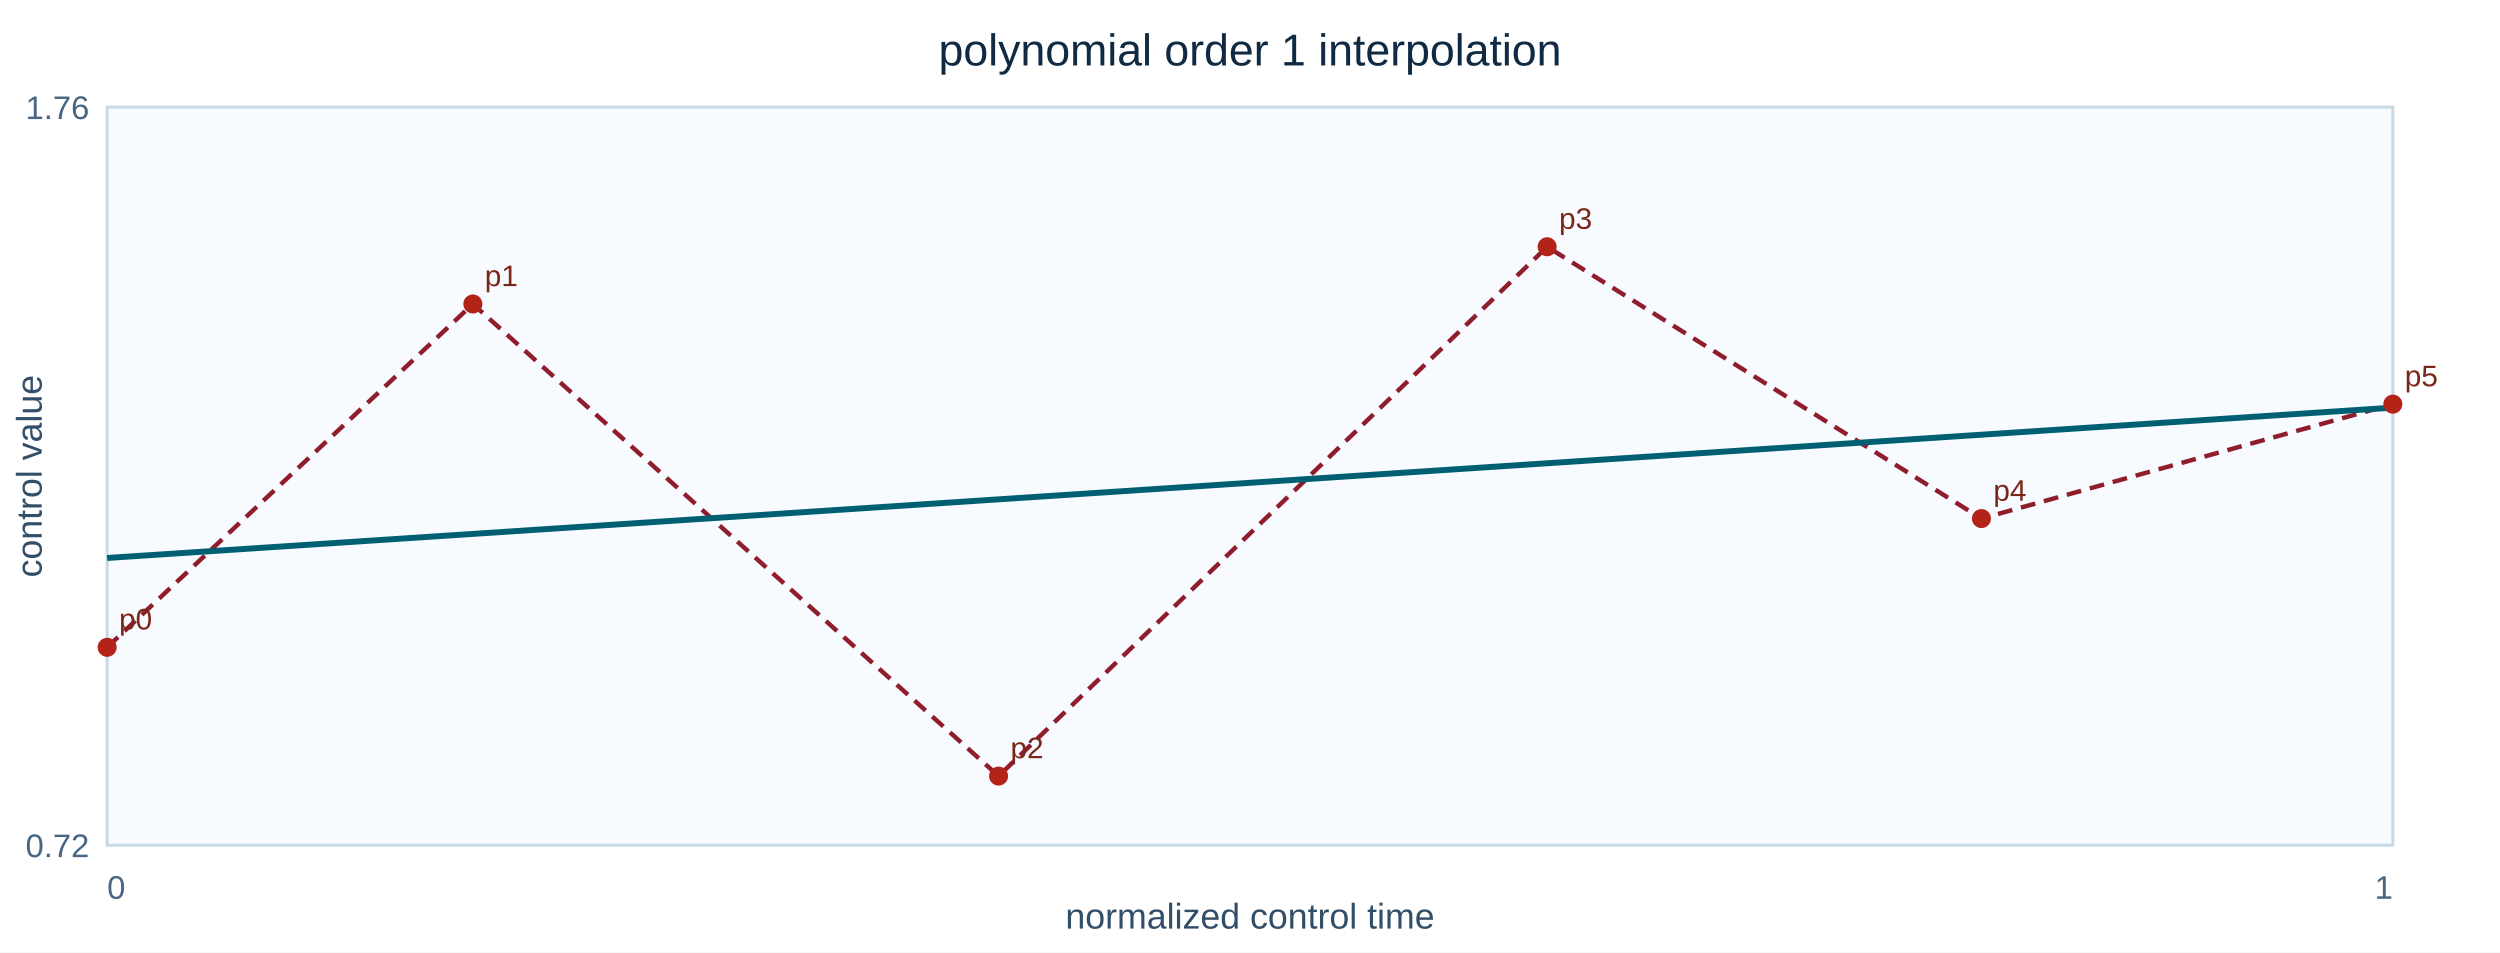
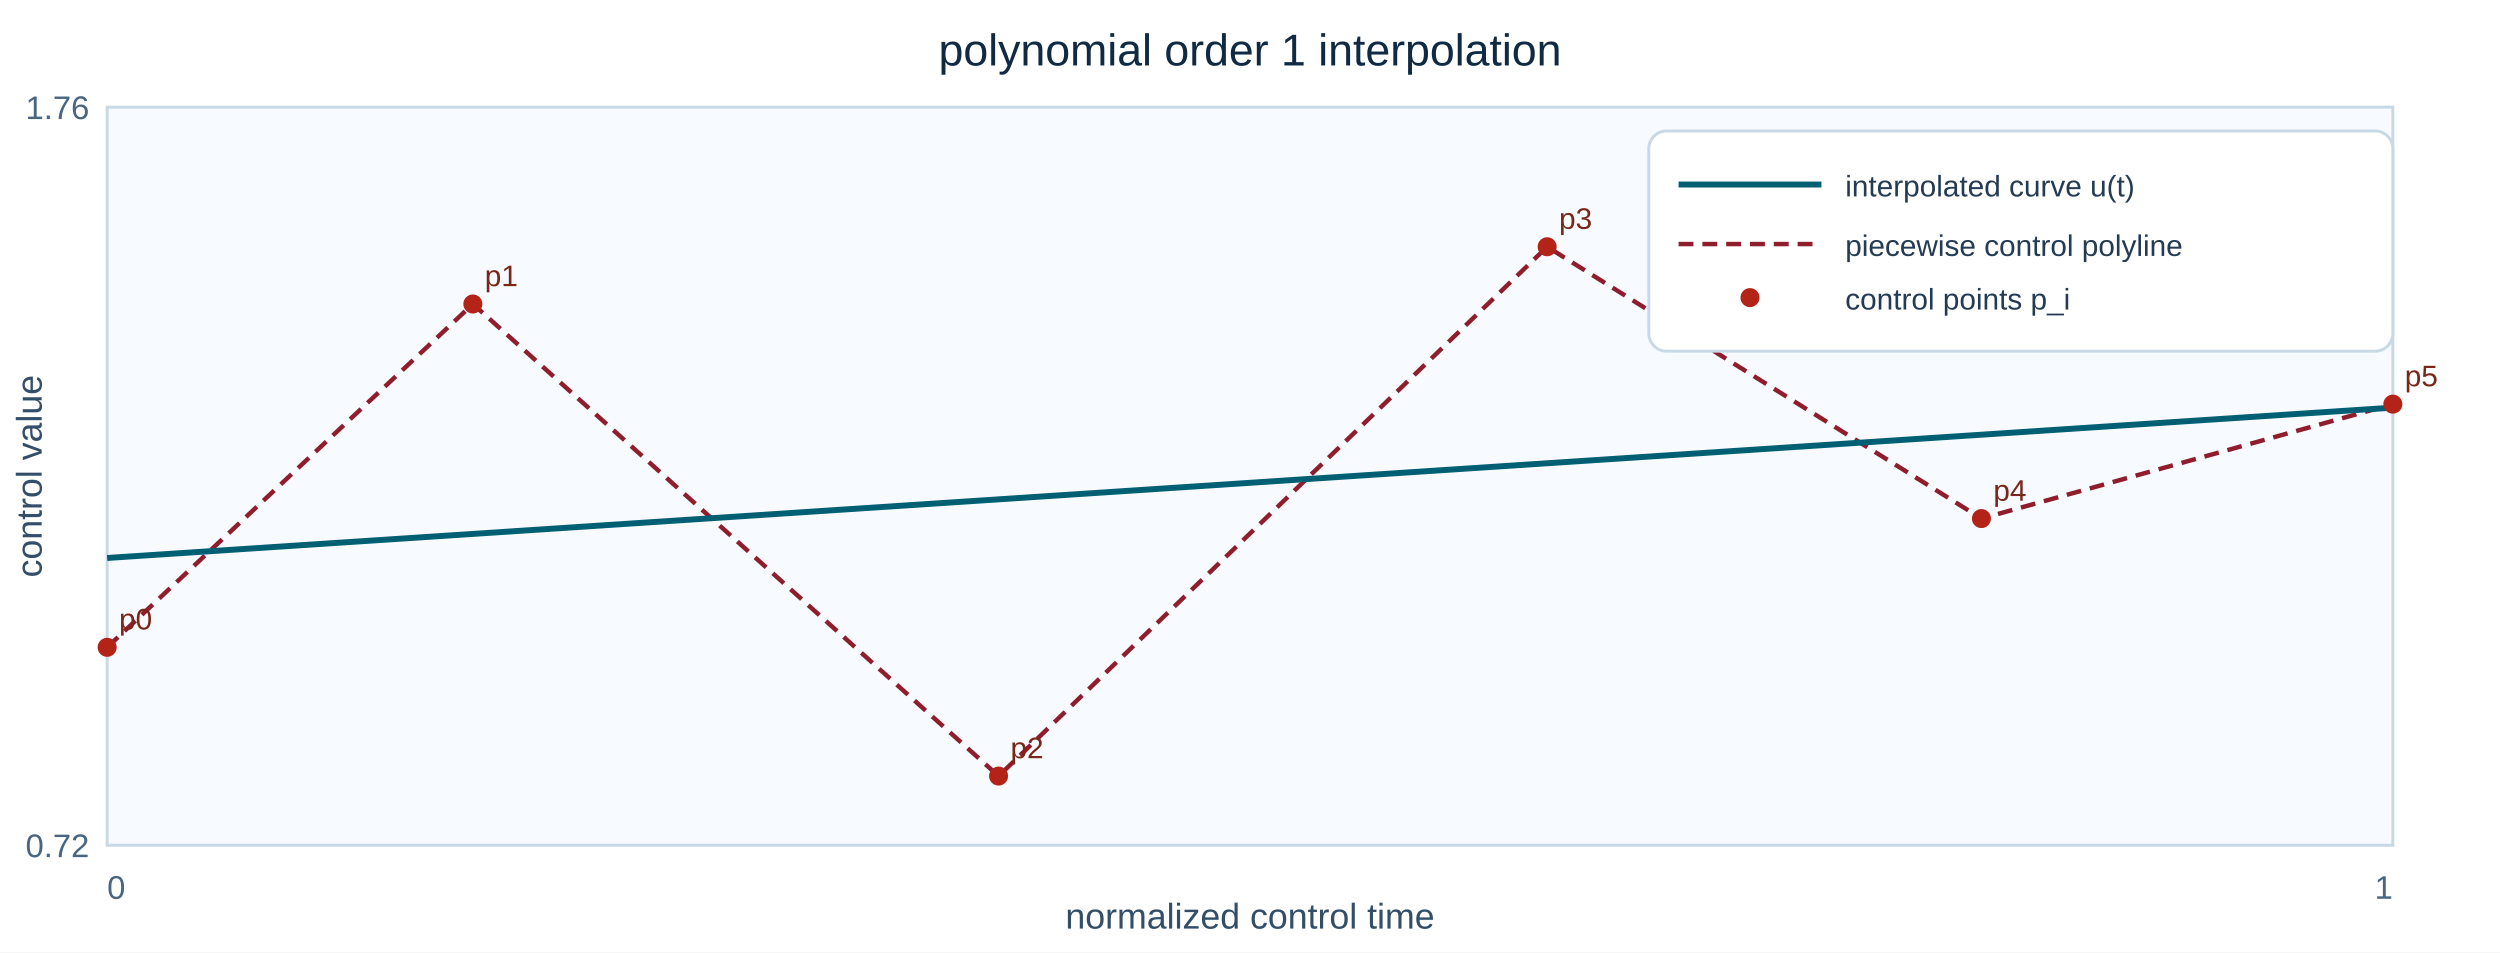
<svg xmlns="http://www.w3.org/2000/svg" width="840" height="320" viewBox="0 0 840 320">
  <rect x="0" y="0" width="840" height="320" fill="#ffffff" />
  <rect x="36" y="36" width="768" height="248" fill="#f7fbff" stroke="#c8d9e6" />
  <polyline fill="none" stroke="#8f1d2c" stroke-width="1.5" stroke-dasharray="5 3" points="36.00,217.50 158.88,102.14 335.52,260.76 519.84,82.91 665.76,174.24 804.00,135.79" />
  <polyline fill="none" stroke="#005f73" stroke-width="2" points="36.00,187.48 36.64,187.44 37.28,187.40 37.92,187.35 38.56,187.31 39.20,187.27 39.84,187.23 40.48,187.19 41.12,187.14 41.76,187.10 42.41,187.06 43.05,187.02 43.69,186.97 44.33,186.93 44.97,186.89 45.61,186.85 46.25,186.81 46.89,186.76 47.53,186.72 48.17,186.68 48.81,186.64 49.45,186.60 50.09,186.55 50.73,186.51 51.37,186.47 52.01,186.43 52.65,186.38 53.29,186.34 53.93,186.30 54.58,186.26 55.22,186.22 55.86,186.17 56.50,186.13 57.14,186.09 57.78,186.05 58.42,186.01 59.06,185.96 59.70,185.92 60.34,185.88 60.98,185.84 61.62,185.79 62.26,185.75 62.90,185.71 63.54,185.67 64.18,185.63 64.82,185.58 65.46,185.54 66.11,185.50 66.75,185.46 67.39,185.42 68.03,185.37 68.67,185.33 69.31,185.29 69.95,185.25 70.59,185.21 71.23,185.16 71.87,185.12 72.51,185.08 73.15,185.04 73.79,184.99 74.43,184.95 75.07,184.91 75.71,184.87 76.35,184.83 76.99,184.78 77.63,184.74 78.28,184.70 78.92,184.66 79.56,184.62 80.20,184.57 80.84,184.53 81.48,184.49 82.12,184.45 82.76,184.40 83.40,184.36 84.04,184.32 84.68,184.28 85.32,184.24 85.96,184.19 86.60,184.15 87.24,184.11 87.88,184.07 88.52,184.03 89.16,183.98 89.80,183.94 90.45,183.90 91.09,183.86 91.73,183.81 92.37,183.77 93.01,183.73 93.65,183.69 94.29,183.65 94.93,183.60 95.57,183.56 96.21,183.52 96.85,183.48 97.49,183.44 98.13,183.39 98.77,183.35 99.41,183.31 100.05,183.27 100.69,183.23 101.33,183.18 101.97,183.14 102.62,183.10 103.26,183.06 103.90,183.01 104.54,182.97 105.18,182.93 105.82,182.89 106.46,182.85 107.10,182.80 107.74,182.76 108.38,182.72 109.02,182.68 109.66,182.64 110.30,182.59 110.94,182.55 111.58,182.51 112.22,182.47 112.86,182.42 113.50,182.38 114.15,182.34 114.79,182.30 115.43,182.26 116.07,182.21 116.71,182.17 117.35,182.13 117.99,182.09 118.63,182.05 119.27,182.00 119.91,181.96 120.55,181.92 121.19,181.88 121.83,181.83 122.47,181.79 123.11,181.75 123.75,181.71 124.39,181.67 125.03,181.62 125.67,181.58 126.32,181.54 126.96,181.50 127.60,181.46 128.24,181.41 128.88,181.37 129.52,181.33 130.16,181.29 130.80,181.24 131.44,181.20 132.08,181.16 132.72,181.12 133.36,181.08 134.00,181.03 134.64,180.99 135.28,180.95 135.92,180.91 136.56,180.87 137.20,180.82 137.84,180.78 138.49,180.74 139.13,180.70 139.77,180.66 140.41,180.61 141.05,180.57 141.69,180.53 142.33,180.49 142.97,180.44 143.61,180.40 144.25,180.36 144.89,180.32 145.53,180.28 146.17,180.23 146.81,180.19 147.45,180.15 148.09,180.11 148.73,180.07 149.37,180.02 150.02,179.98 150.66,179.94 151.30,179.90 151.94,179.85 152.58,179.81 153.22,179.77 153.86,179.73 154.50,179.69 155.14,179.64 155.78,179.60 156.42,179.56 157.06,179.52 157.70,179.48 158.34,179.43 158.98,179.39 159.62,179.35 160.26,179.31 160.90,179.26 161.54,179.22 162.19,179.18 162.83,179.14 163.47,179.10 164.11,179.05 164.75,179.01 165.39,178.97 166.03,178.93 166.67,178.89 167.31,178.84 167.95,178.80 168.59,178.76 169.23,178.72 169.87,178.68 170.51,178.63 171.15,178.59 171.79,178.55 172.43,178.51 173.07,178.46 173.71,178.42 174.36,178.38 175.00,178.34 175.64,178.30 176.28,178.25 176.92,178.21 177.56,178.17 178.20,178.13 178.84,178.09 179.48,178.04 180.12,178.00 180.76,177.96 181.40,177.92 182.04,177.87 182.68,177.83 183.32,177.79 183.96,177.75 184.60,177.71 185.24,177.66 185.88,177.62 186.53,177.58 187.17,177.54 187.81,177.50 188.45,177.45 189.09,177.41 189.73,177.37 190.37,177.33 191.01,177.28 191.65,177.24 192.29,177.20 192.93,177.16 193.57,177.12 194.21,177.07 194.85,177.03 195.49,176.99 196.13,176.95 196.77,176.91 197.41,176.86 198.06,176.82 198.70,176.78 199.34,176.74 199.98,176.70 200.62,176.65 201.26,176.61 201.90,176.57 202.54,176.53 203.18,176.48 203.82,176.44 204.46,176.40 205.10,176.36 205.74,176.32 206.38,176.27 207.02,176.23 207.66,176.19 208.30,176.15 208.94,176.11 209.58,176.06 210.23,176.02 210.87,175.98 211.51,175.94 212.15,175.89 212.79,175.85 213.43,175.81 214.07,175.77 214.71,175.73 215.35,175.68 215.99,175.64 216.63,175.60 217.27,175.56 217.91,175.52 218.55,175.47 219.19,175.43 219.83,175.39 220.47,175.35 221.11,175.30 221.75,175.26 222.40,175.22 223.04,175.18 223.68,175.14 224.32,175.09 224.96,175.05 225.60,175.01 226.24,174.97 226.88,174.93 227.52,174.88 228.16,174.84 228.80,174.80 229.44,174.76 230.08,174.71 230.72,174.67 231.36,174.63 232.00,174.59 232.64,174.55 233.28,174.50 233.92,174.46 234.57,174.42 235.21,174.38 235.85,174.34 236.49,174.29 237.13,174.25 237.77,174.21 238.41,174.17 239.05,174.13 239.69,174.08 240.33,174.04 240.97,174.00 241.61,173.96 242.25,173.91 242.89,173.87 243.53,173.83 244.17,173.79 244.81,173.75 245.45,173.70 246.10,173.66 246.74,173.62 247.38,173.58 248.02,173.54 248.66,173.49 249.30,173.45 249.94,173.41 250.58,173.37 251.22,173.32 251.86,173.28 252.50,173.24 253.14,173.20 253.78,173.16 254.42,173.11 255.06,173.07 255.70,173.03 256.34,172.99 256.98,172.95 257.62,172.90 258.27,172.86 258.91,172.82 259.55,172.78 260.19,172.73 260.83,172.69 261.47,172.65 262.11,172.61 262.75,172.57 263.39,172.52 264.03,172.48 264.67,172.44 265.31,172.40 265.95,172.36 266.59,172.31 267.23,172.27 267.87,172.23 268.51,172.19 269.15,172.15 269.79,172.10 270.44,172.06 271.08,172.02 271.72,171.98 272.36,171.93 273.00,171.89 273.64,171.85 274.28,171.81 274.92,171.77 275.56,171.72 276.20,171.68 276.84,171.64 277.48,171.60 278.12,171.56 278.76,171.51 279.40,171.47 280.04,171.43 280.68,171.39 281.32,171.34 281.96,171.30 282.61,171.26 283.25,171.22 283.89,171.18 284.53,171.13 285.17,171.09 285.81,171.05 286.45,171.01 287.09,170.97 287.73,170.92 288.37,170.88 289.01,170.84 289.65,170.80 290.29,170.75 290.93,170.71 291.57,170.67 292.21,170.63 292.85,170.59 293.49,170.54 294.14,170.50 294.78,170.46 295.42,170.42 296.06,170.38 296.70,170.33 297.34,170.29 297.98,170.25 298.62,170.21 299.26,170.17 299.90,170.12 300.54,170.08 301.18,170.04 301.82,170.00 302.46,169.95 303.10,169.91 303.74,169.87 304.38,169.83 305.02,169.79 305.66,169.74 306.31,169.70 306.95,169.66 307.59,169.62 308.23,169.58 308.87,169.53 309.51,169.49 310.15,169.45 310.79,169.41 311.43,169.36 312.07,169.32 312.71,169.28 313.35,169.24 313.99,169.20 314.63,169.15 315.27,169.11 315.91,169.07 316.55,169.03 317.19,168.99 317.83,168.94 318.48,168.90 319.12,168.86 319.76,168.82 320.40,168.77 321.04,168.73 321.68,168.69 322.32,168.65 322.96,168.61 323.60,168.56 324.24,168.52 324.88,168.48 325.52,168.44 326.16,168.40 326.80,168.35 327.44,168.31 328.08,168.27 328.72,168.23 329.36,168.18 330.01,168.14 330.65,168.10 331.29,168.06 331.93,168.02 332.57,167.97 333.21,167.93 333.85,167.89 334.49,167.85 335.13,167.81 335.77,167.76 336.41,167.72 337.05,167.68 337.69,167.64 338.33,167.60 338.97,167.55 339.61,167.51 340.25,167.47 340.89,167.43 341.53,167.38 342.18,167.34 342.82,167.30 343.46,167.26 344.10,167.22 344.74,167.17 345.38,167.13 346.02,167.09 346.66,167.05 347.30,167.01 347.94,166.96 348.58,166.92 349.22,166.88 349.86,166.84 350.50,166.79 351.14,166.75 351.78,166.71 352.42,166.67 353.06,166.63 353.70,166.58 354.35,166.54 354.99,166.50 355.63,166.46 356.27,166.42 356.91,166.37 357.55,166.33 358.19,166.29 358.83,166.25 359.47,166.20 360.11,166.16 360.75,166.12 361.39,166.08 362.03,166.04 362.67,165.99 363.31,165.95 363.95,165.91 364.59,165.87 365.23,165.83 365.87,165.78 366.52,165.74 367.16,165.70 367.80,165.66 368.44,165.62 369.08,165.57 369.72,165.53 370.36,165.49 371.00,165.45 371.64,165.40 372.28,165.36 372.92,165.32 373.56,165.28 374.20,165.24 374.84,165.19 375.48,165.15 376.12,165.11 376.76,165.07 377.40,165.03 378.05,164.98 378.69,164.94 379.33,164.90 379.97,164.86 380.61,164.81 381.25,164.77 381.89,164.73 382.53,164.69 383.17,164.65 383.81,164.60 384.45,164.56 385.09,164.52 385.73,164.48 386.37,164.44 387.01,164.39 387.65,164.35 388.29,164.31 388.93,164.27 389.57,164.22 390.22,164.18 390.86,164.14 391.50,164.10 392.14,164.06 392.78,164.01 393.42,163.97 394.06,163.93 394.70,163.89 395.34,163.85 395.98,163.80 396.62,163.76 397.26,163.72 397.90,163.68 398.54,163.64 399.18,163.59 399.82,163.55 400.46,163.51 401.10,163.47 401.74,163.42 402.39,163.38 403.03,163.34 403.67,163.30 404.31,163.26 404.95,163.21 405.59,163.17 406.23,163.13 406.87,163.09 407.51,163.05 408.15,163.00 408.79,162.96 409.43,162.92 410.07,162.88 410.71,162.83 411.35,162.79 411.99,162.75 412.63,162.71 413.27,162.67 413.91,162.62 414.56,162.58 415.20,162.54 415.84,162.50 416.48,162.46 417.12,162.41 417.76,162.37 418.40,162.33 419.04,162.29 419.68,162.24 420.32,162.20 420.96,162.16 421.60,162.12 422.24,162.08 422.88,162.03 423.52,161.99 424.16,161.95 424.80,161.91 425.44,161.87 426.09,161.82 426.73,161.78 427.37,161.74 428.01,161.70 428.65,161.65 429.29,161.61 429.93,161.57 430.57,161.53 431.21,161.49 431.85,161.44 432.49,161.40 433.13,161.36 433.77,161.32 434.41,161.28 435.05,161.23 435.69,161.19 436.33,161.15 436.97,161.11 437.61,161.07 438.26,161.02 438.90,160.98 439.54,160.94 440.18,160.90 440.82,160.85 441.46,160.81 442.10,160.77 442.74,160.73 443.38,160.69 444.02,160.64 444.66,160.60 445.30,160.56 445.94,160.52 446.58,160.48 447.22,160.43 447.86,160.39 448.50,160.35 449.14,160.31 449.78,160.26 450.43,160.22 451.07,160.18 451.71,160.14 452.35,160.10 452.99,160.05 453.63,160.01 454.27,159.97 454.91,159.93 455.55,159.89 456.19,159.84 456.83,159.80 457.47,159.76 458.11,159.72 458.75,159.67 459.39,159.63 460.03,159.59 460.67,159.55 461.31,159.51 461.95,159.46 462.60,159.42 463.24,159.38 463.88,159.34 464.52,159.30 465.16,159.25 465.80,159.21 466.44,159.17 467.08,159.13 467.72,159.09 468.36,159.04 469.00,159.00 469.64,158.96 470.28,158.92 470.92,158.87 471.56,158.83 472.20,158.79 472.84,158.75 473.48,158.71 474.13,158.66 474.77,158.62 475.41,158.58 476.05,158.54 476.69,158.50 477.33,158.45 477.97,158.41 478.61,158.37 479.25,158.33 479.89,158.28 480.53,158.24 481.17,158.20 481.81,158.16 482.45,158.12 483.09,158.07 483.73,158.03 484.37,157.99 485.01,157.95 485.65,157.91 486.30,157.86 486.94,157.82 487.58,157.78 488.22,157.74 488.86,157.69 489.50,157.65 490.14,157.61 490.78,157.57 491.42,157.53 492.06,157.48 492.70,157.44 493.34,157.40 493.98,157.36 494.62,157.32 495.26,157.27 495.90,157.23 496.54,157.19 497.18,157.15 497.82,157.11 498.47,157.06 499.11,157.02 499.75,156.98 500.39,156.94 501.03,156.89 501.67,156.85 502.31,156.81 502.95,156.77 503.59,156.73 504.23,156.68 504.87,156.64 505.51,156.60 506.15,156.56 506.79,156.52 507.43,156.47 508.07,156.43 508.71,156.39 509.35,156.35 509.99,156.30 510.64,156.26 511.28,156.22 511.92,156.18 512.56,156.14 513.20,156.09 513.84,156.05 514.48,156.01 515.12,155.97 515.76,155.93 516.40,155.88 517.04,155.84 517.68,155.80 518.32,155.76 518.96,155.71 519.60,155.67 520.24,155.63 520.88,155.59 521.52,155.55 522.17,155.50 522.81,155.46 523.45,155.42 524.09,155.38 524.73,155.34 525.37,155.29 526.01,155.25 526.65,155.21 527.29,155.17 527.93,155.12 528.57,155.08 529.21,155.04 529.85,155.00 530.49,154.96 531.13,154.91 531.77,154.87 532.41,154.83 533.05,154.79 533.69,154.75 534.34,154.70 534.98,154.66 535.62,154.62 536.26,154.58 536.90,154.54 537.54,154.49 538.18,154.45 538.82,154.41 539.46,154.37 540.10,154.32 540.74,154.28 541.38,154.24 542.02,154.20 542.66,154.16 543.30,154.11 543.94,154.07 544.58,154.03 545.22,153.99 545.86,153.95 546.51,153.90 547.15,153.86 547.79,153.82 548.43,153.78 549.07,153.73 549.71,153.69 550.35,153.65 550.99,153.61 551.63,153.57 552.27,153.52 552.91,153.48 553.55,153.44 554.19,153.40 554.83,153.36 555.47,153.31 556.11,153.27 556.75,153.23 557.39,153.19 558.04,153.14 558.68,153.10 559.32,153.06 559.96,153.02 560.60,152.98 561.24,152.93 561.88,152.89 562.52,152.85 563.16,152.81 563.80,152.77 564.44,152.72 565.08,152.68 565.72,152.64 566.36,152.60 567.00,152.56 567.64,152.51 568.28,152.47 568.92,152.43 569.56,152.39 570.21,152.34 570.85,152.30 571.49,152.26 572.13,152.22 572.77,152.18 573.41,152.13 574.05,152.09 574.69,152.05 575.33,152.01 575.97,151.97 576.61,151.92 577.25,151.88 577.89,151.84 578.53,151.80 579.17,151.75 579.81,151.71 580.45,151.67 581.09,151.63 581.73,151.59 582.38,151.54 583.02,151.50 583.66,151.46 584.30,151.42 584.94,151.38 585.58,151.33 586.22,151.29 586.86,151.25 587.50,151.21 588.14,151.16 588.78,151.12 589.42,151.08 590.06,151.04 590.70,151.00 591.34,150.95 591.98,150.91 592.62,150.87 593.26,150.83 593.90,150.79 594.55,150.74 595.19,150.70 595.83,150.66 596.47,150.62 597.11,150.58 597.75,150.53 598.39,150.49 599.03,150.45 599.67,150.41 600.31,150.36 600.95,150.32 601.59,150.28 602.23,150.24 602.87,150.20 603.51,150.15 604.15,150.11 604.79,150.07 605.43,150.03 606.08,149.99 606.72,149.94 607.36,149.90 608.00,149.86 608.64,149.82 609.28,149.77 609.92,149.73 610.56,149.69 611.20,149.65 611.84,149.61 612.48,149.56 613.12,149.52 613.76,149.48 614.40,149.44 615.04,149.40 615.68,149.35 616.32,149.31 616.96,149.27 617.60,149.23 618.25,149.18 618.89,149.14 619.53,149.10 620.17,149.06 620.81,149.02 621.45,148.97 622.09,148.93 622.73,148.89 623.37,148.85 624.01,148.81 624.65,148.76 625.29,148.72 625.93,148.68 626.57,148.64 627.21,148.59 627.85,148.55 628.49,148.51 629.13,148.47 629.77,148.43 630.42,148.38 631.06,148.34 631.70,148.30 632.34,148.26 632.98,148.22 633.62,148.17 634.26,148.13 634.90,148.09 635.54,148.05 636.18,148.01 636.82,147.96 637.46,147.92 638.10,147.88 638.74,147.84 639.38,147.79 640.02,147.75 640.66,147.71 641.30,147.67 641.94,147.63 642.59,147.58 643.23,147.54 643.87,147.50 644.51,147.46 645.15,147.42 645.79,147.37 646.43,147.33 647.07,147.29 647.71,147.25 648.35,147.20 648.99,147.16 649.63,147.12 650.27,147.08 650.91,147.04 651.55,146.99 652.19,146.95 652.83,146.91 653.47,146.87 654.12,146.83 654.76,146.78 655.40,146.74 656.04,146.70 656.68,146.66 657.32,146.61 657.96,146.57 658.60,146.53 659.24,146.49 659.88,146.45 660.52,146.40 661.16,146.36 661.80,146.32 662.44,146.28 663.08,146.24 663.72,146.19 664.36,146.15 665.00,146.11 665.64,146.07 666.29,146.03 666.93,145.98 667.57,145.94 668.21,145.90 668.85,145.86 669.49,145.81 670.13,145.77 670.77,145.73 671.41,145.69 672.05,145.65 672.69,145.60 673.33,145.56 673.97,145.52 674.61,145.48 675.25,145.44 675.89,145.39 676.53,145.35 677.17,145.31 677.81,145.27 678.46,145.22 679.10,145.18 679.74,145.14 680.38,145.10 681.02,145.06 681.66,145.01 682.30,144.97 682.94,144.93 683.58,144.89 684.22,144.85 684.86,144.80 685.50,144.76 686.14,144.72 686.78,144.68 687.42,144.63 688.06,144.59 688.70,144.55 689.34,144.51 689.98,144.47 690.63,144.42 691.27,144.38 691.91,144.34 692.55,144.30 693.19,144.26 693.83,144.21 694.47,144.17 695.11,144.13 695.75,144.09 696.39,144.05 697.03,144.00 697.67,143.96 698.31,143.92 698.95,143.88 699.59,143.83 700.23,143.79 700.87,143.75 701.51,143.71 702.16,143.67 702.80,143.62 703.44,143.58 704.08,143.54 704.72,143.50 705.36,143.46 706.00,143.41 706.64,143.37 707.28,143.33 707.92,143.29 708.56,143.24 709.20,143.20 709.84,143.16 710.48,143.12 711.12,143.08 711.76,143.03 712.40,142.99 713.04,142.95 713.68,142.91 714.33,142.87 714.97,142.82 715.61,142.78 716.25,142.74 716.89,142.70 717.53,142.65 718.17,142.61 718.81,142.57 719.45,142.53 720.09,142.49 720.73,142.44 721.37,142.40 722.01,142.36 722.65,142.32 723.29,142.28 723.93,142.23 724.57,142.19 725.21,142.15 725.85,142.11 726.50,142.06 727.14,142.02 727.78,141.98 728.42,141.94 729.06,141.90 729.70,141.85 730.34,141.81 730.98,141.77 731.62,141.73 732.26,141.69 732.90,141.64 733.54,141.60 734.18,141.56 734.82,141.52 735.46,141.48 736.10,141.43 736.74,141.39 737.38,141.35 738.03,141.31 738.67,141.26 739.31,141.22 739.95,141.18 740.59,141.14 741.23,141.10 741.87,141.05 742.51,141.01 743.15,140.97 743.79,140.93 744.43,140.89 745.07,140.84 745.71,140.80 746.35,140.76 746.99,140.72 747.63,140.67 748.27,140.63 748.91,140.59 749.55,140.55 750.20,140.51 750.84,140.46 751.48,140.42 752.12,140.38 752.76,140.34 753.40,140.30 754.04,140.25 754.68,140.21 755.32,140.17 755.96,140.13 756.60,140.08 757.24,140.04 757.88,140.00 758.52,139.96 759.16,139.92 759.80,139.87 760.44,139.83 761.08,139.79 761.72,139.75 762.37,139.71 763.01,139.66 763.65,139.62 764.29,139.58 764.93,139.54 765.57,139.50 766.21,139.45 766.85,139.41 767.49,139.37 768.13,139.33 768.77,139.28 769.41,139.24 770.05,139.20 770.69,139.16 771.33,139.12 771.97,139.07 772.61,139.03 773.25,138.99 773.89,138.95 774.54,138.91 775.18,138.86 775.82,138.82 776.46,138.78 777.10,138.74 777.74,138.69 778.38,138.65 779.02,138.61 779.66,138.57 780.30,138.53 780.94,138.48 781.58,138.44 782.22,138.40 782.86,138.36 783.50,138.32 784.14,138.27 784.78,138.23 785.42,138.19 786.07,138.15 786.71,138.10 787.35,138.06 787.99,138.02 788.63,137.98 789.27,137.94 789.91,137.89 790.55,137.85 791.19,137.81 791.83,137.77 792.47,137.73 793.11,137.68 793.75,137.64 794.39,137.60 795.03,137.56 795.67,137.52 796.31,137.47 796.95,137.43 797.59,137.39 798.24,137.35 798.88,137.30 799.52,137.26 800.16,137.22 800.80,137.18 801.44,137.14 802.08,137.09 802.72,137.05 803.36,137.01 804.00,136.97" />
  <circle cx="36.00" cy="217.50" r="3.2" fill="#b42318" />
  <text x="40.00" y="211.50" font-family="Arial, Helvetica, sans-serif" font-size="10" fill="#7a271a">p0</text>
  <circle cx="158.88" cy="102.14" r="3.2" fill="#b42318" />
  <text x="162.88" y="96.14" font-family="Arial, Helvetica, sans-serif" font-size="10" fill="#7a271a">p1</text>
  <circle cx="335.52" cy="260.76" r="3.2" fill="#b42318" />
  <text x="339.52" y="254.76" font-family="Arial, Helvetica, sans-serif" font-size="10" fill="#7a271a">p2</text>
  <circle cx="519.84" cy="82.91" r="3.2" fill="#b42318" />
  <text x="523.84" y="76.91" font-family="Arial, Helvetica, sans-serif" font-size="10" fill="#7a271a">p3</text>
  <circle cx="665.76" cy="174.24" r="3.2" fill="#b42318" />
  <text x="669.76" y="168.24" font-family="Arial, Helvetica, sans-serif" font-size="10" fill="#7a271a">p4</text>
  <circle cx="804.00" cy="135.79" r="3.2" fill="#b42318" />
  <text x="808.00" y="129.79" font-family="Arial, Helvetica, sans-serif" font-size="10" fill="#7a271a">p5</text>
+   <rect x="554" y="44" width="250" height="74" rx="6" ry="6" fill="#ffffff" stroke="#c8d9e6" />
+   <line x1="564" y1="62" x2="612" y2="62" stroke="#005f73" stroke-width="2" />
+   <text x="620" y="66" font-family="Arial, Helvetica, sans-serif" font-size="10" fill="#243b53">interpolated curve u(t)</text>
+   <line x1="564" y1="82" x2="612" y2="82" stroke="#8f1d2c" stroke-width="1.5" stroke-dasharray="5 3" />
+   <text x="620" y="86" font-family="Arial, Helvetica, sans-serif" font-size="10" fill="#243b53">piecewise control polyline</text>
+   <circle cx="588" cy="100" r="3.2" fill="#b42318" />
+   <text x="620" y="104" font-family="Arial, Helvetica, sans-serif" font-size="10" fill="#243b53">control points p_i</text>
  <text x="420.0" y="22" text-anchor="middle" font-family="Arial, Helvetica, sans-serif" font-size="15" fill="#102a43">polynomial order 1 interpolation</text>
  <text x="420.0" y="312" text-anchor="middle" font-family="Arial, Helvetica, sans-serif" font-size="12" fill="#334e68">normalized control time</text>
  <text x="14" y="160.0" transform="rotate(-90 14,160.0)" text-anchor="middle" font-family="Arial, Helvetica, sans-serif" font-size="12" fill="#334e68">control value</text>
  <text x="36" y="302" font-family="Arial, Helvetica, sans-serif" font-size="11" fill="#486581">0</text>
  <text x="804" y="302" text-anchor="end" font-family="Arial, Helvetica, sans-serif" font-size="11" fill="#486581">1</text>
  <text x="30" y="40" text-anchor="end" font-family="Arial, Helvetica, sans-serif" font-size="11" fill="#486581">1.76</text>
  <text x="30" y="288" text-anchor="end" font-family="Arial, Helvetica, sans-serif" font-size="11" fill="#486581">0.72</text>
</svg>
